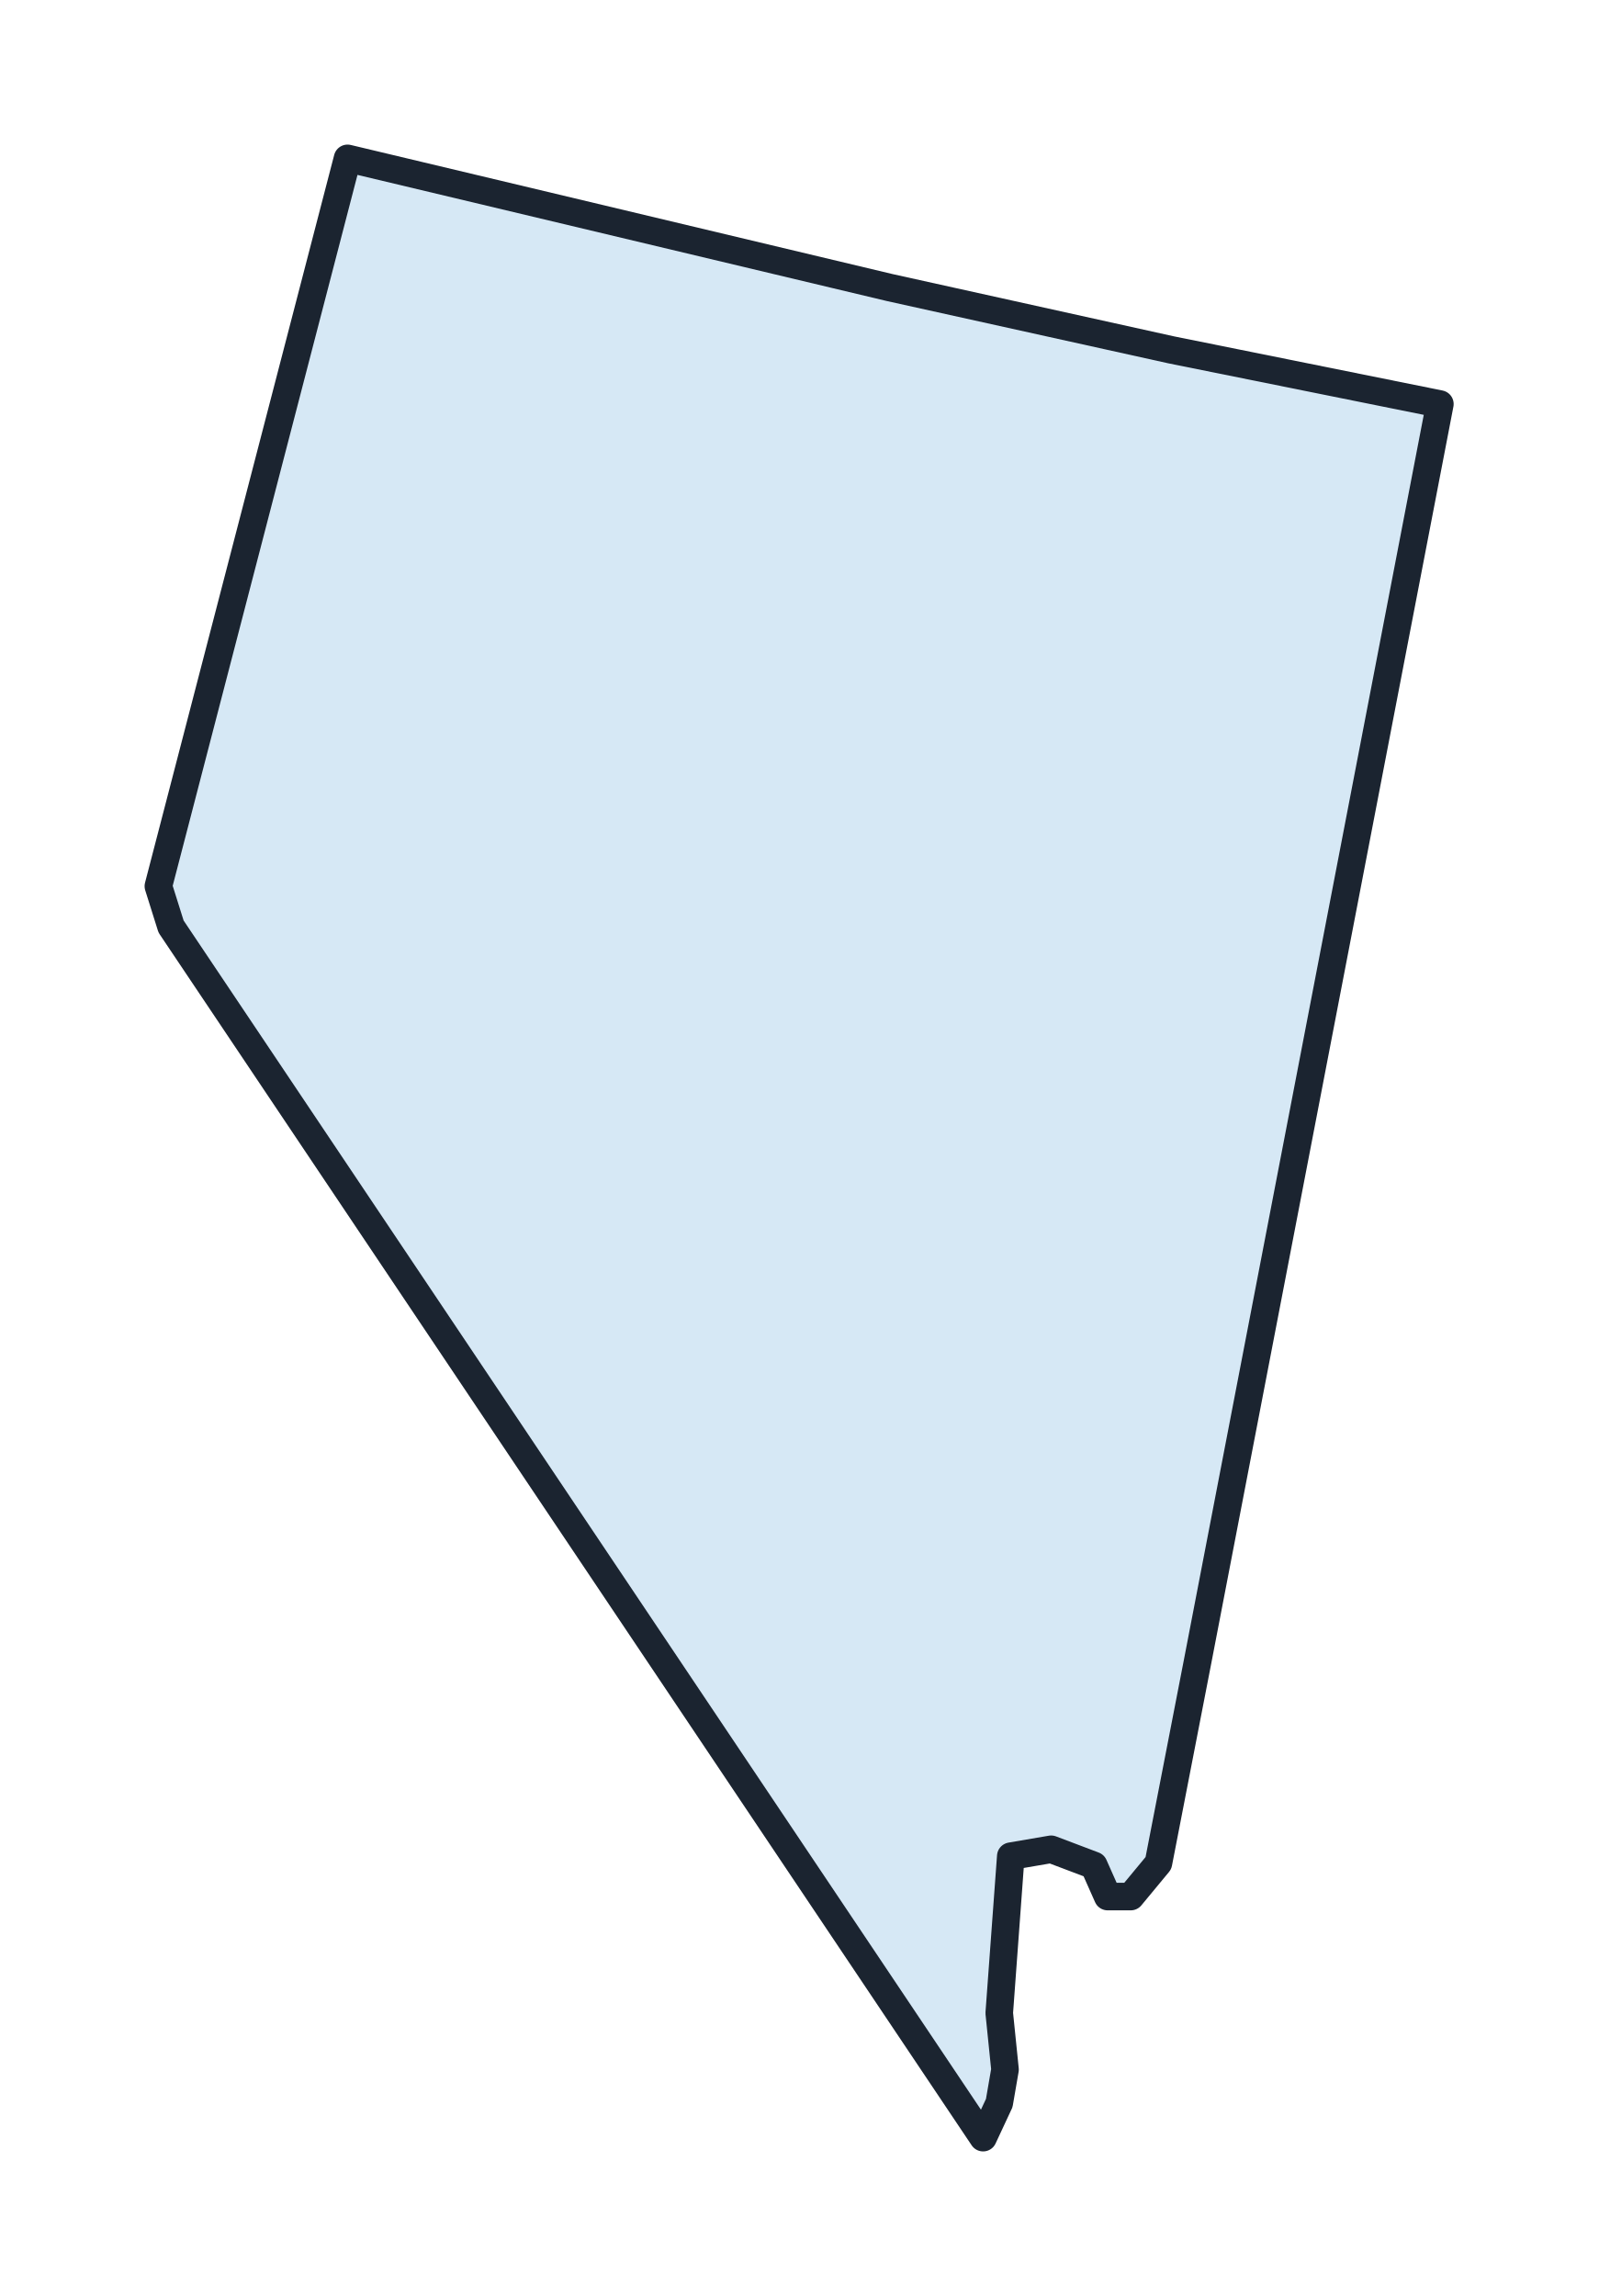
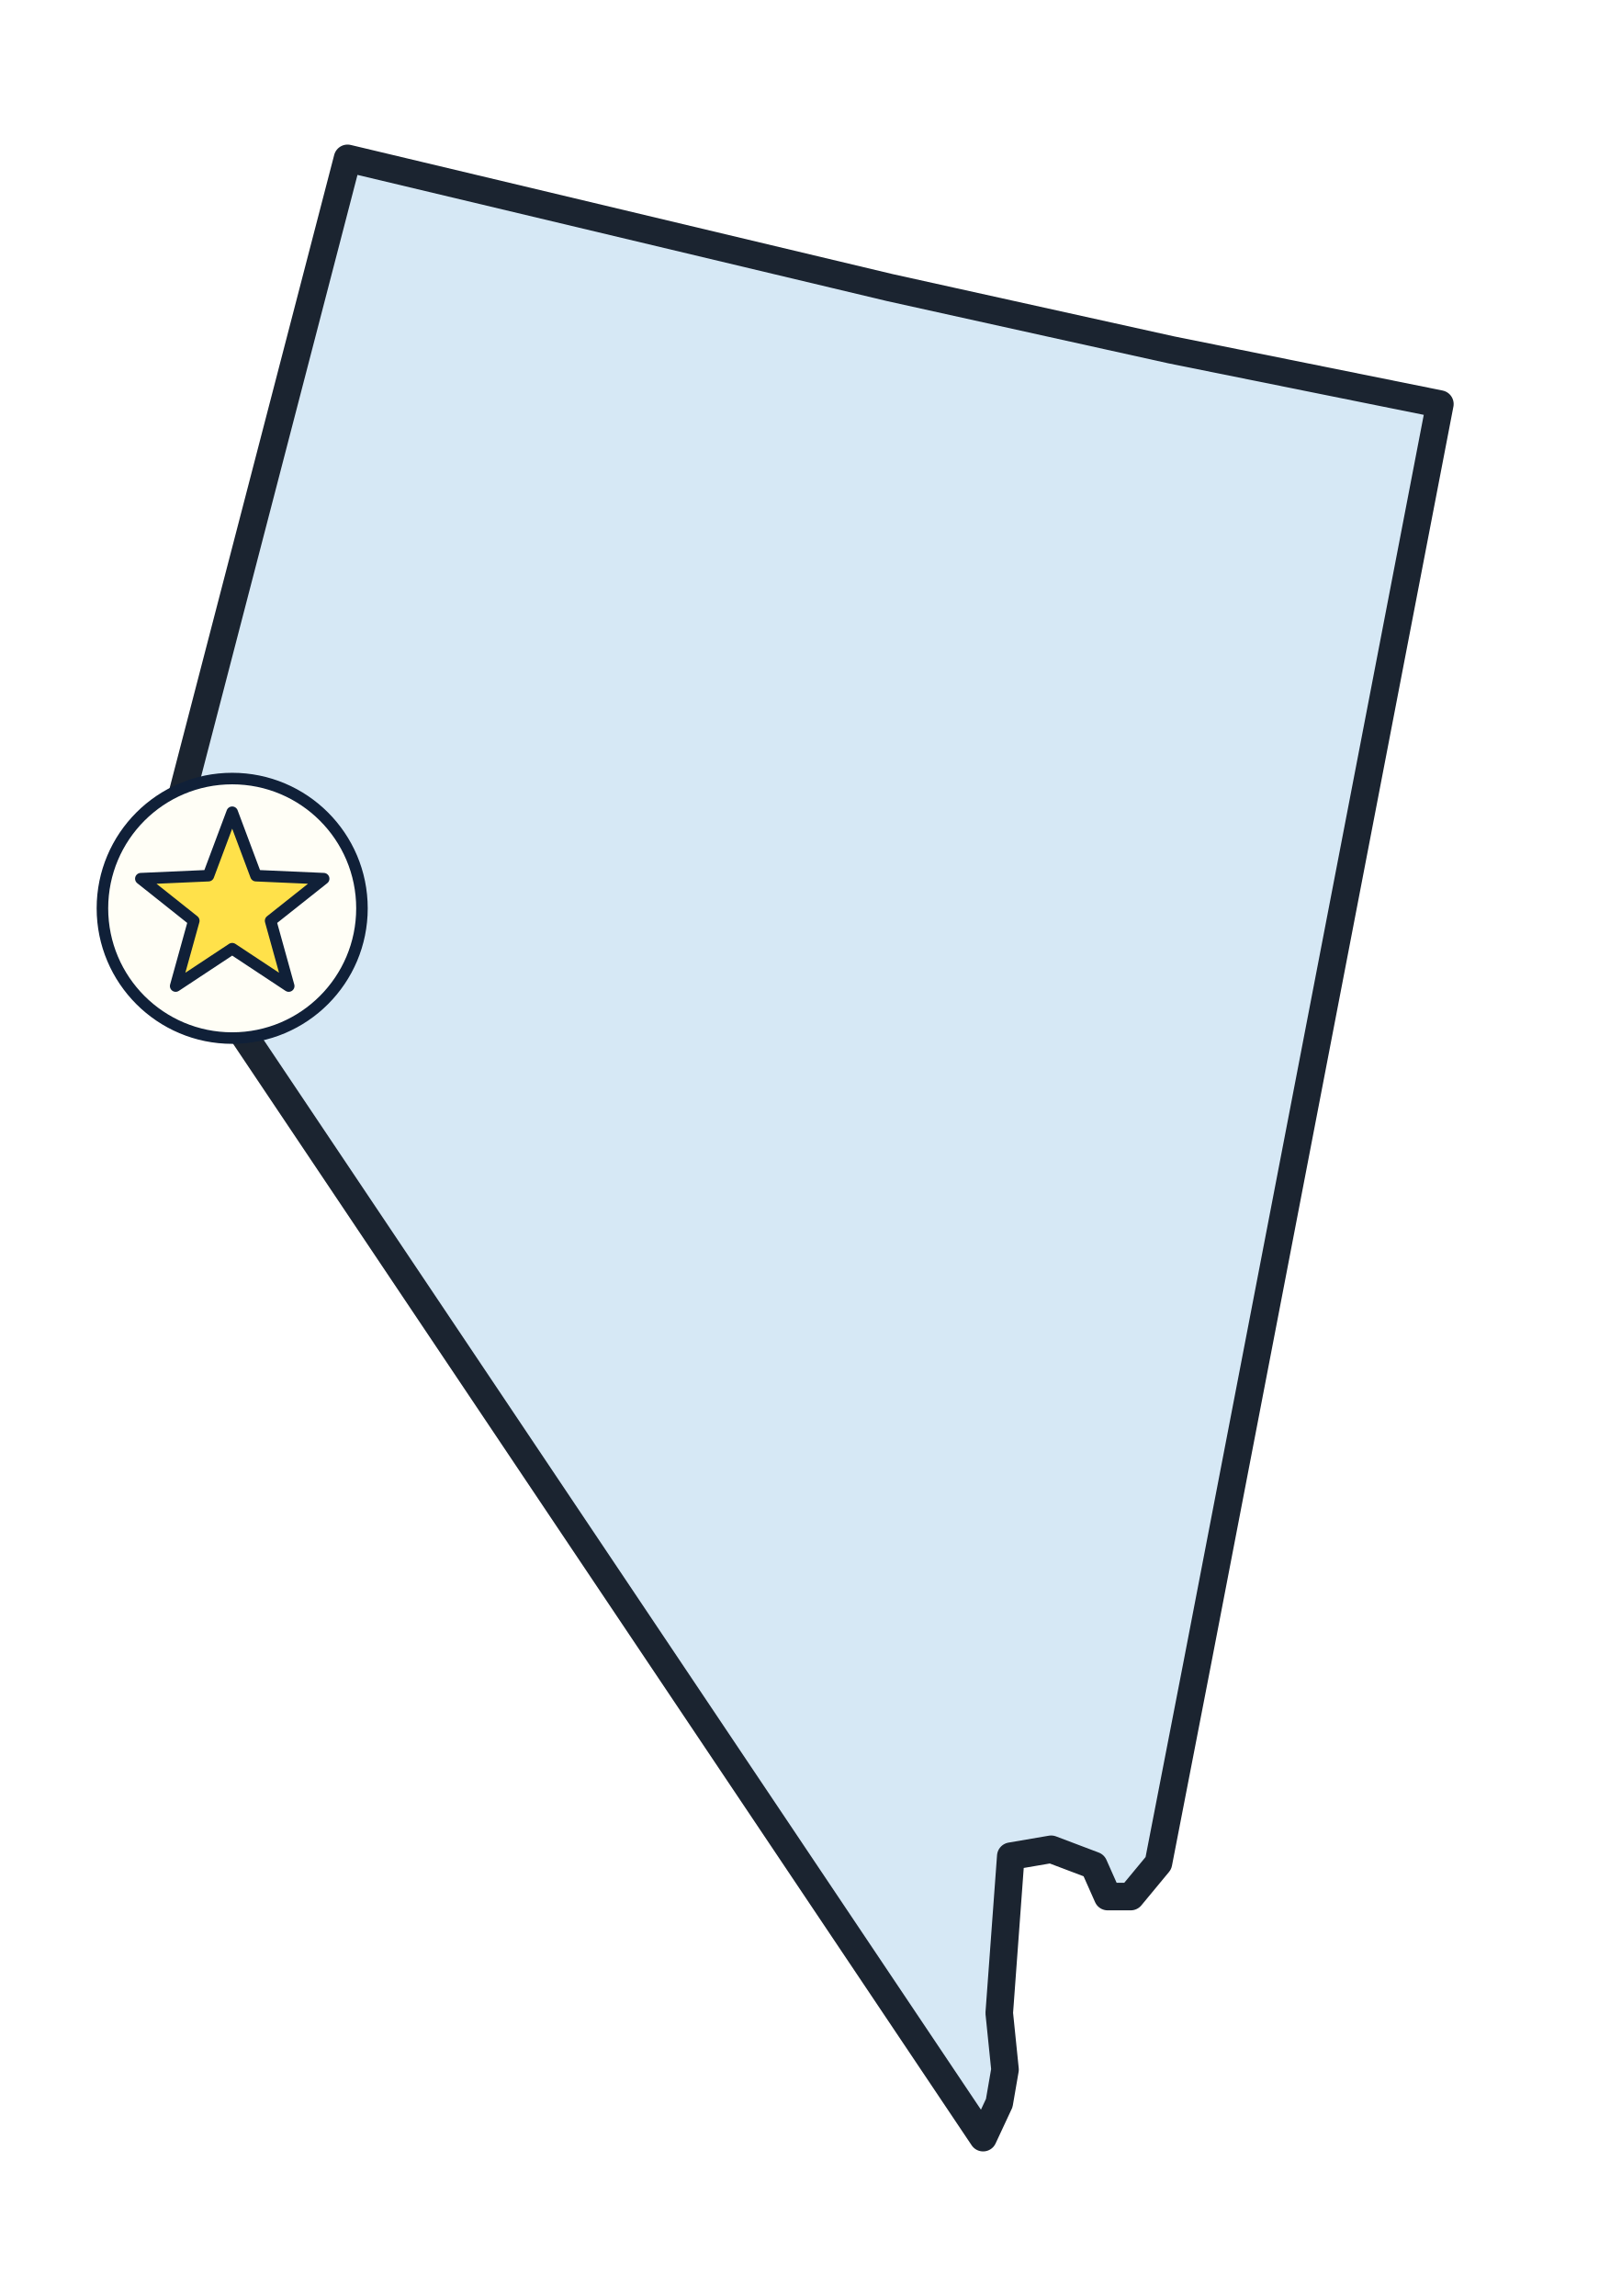
<svg xmlns="http://www.w3.org/2000/svg" viewBox="63.77 152.77 138.56 199.06" role="img" aria-label="NV">
  <path fill="#d6e8f5" stroke="#1b2430" stroke-width="2.389" stroke-linejoin="round" d="m 167.6,296.8 -3.4,17.5 -2.4,2.9 h -2 l -1.2,-2.7 -3.7,-1.4 -3.5,.6 -1,13.6 .5,4.9 -.5,2.9 -1.4,3 -70.4,-105 -1.1,-3.5 16.4,-63.1 47,11.2 24.4,5.4 23.3,4.7 z" />
+   <g class="capital-star">
+     <circle cx="83.90" cy="231.52" r="11.25" fill="#fffef6" stroke="#102038" stroke-width="1.00" />
+     <polygon points="83.90,223.19 85.96,228.69 91.83,228.95 87.23,232.60 88.80,238.26 83.90,235.02 79.00,238.26 80.57,232.60 75.98,228.95 81.84,228.69" fill="#ffe14a" stroke="#102038" stroke-width="1.00" stroke-linejoin="round" />
+   </g>
</svg>
